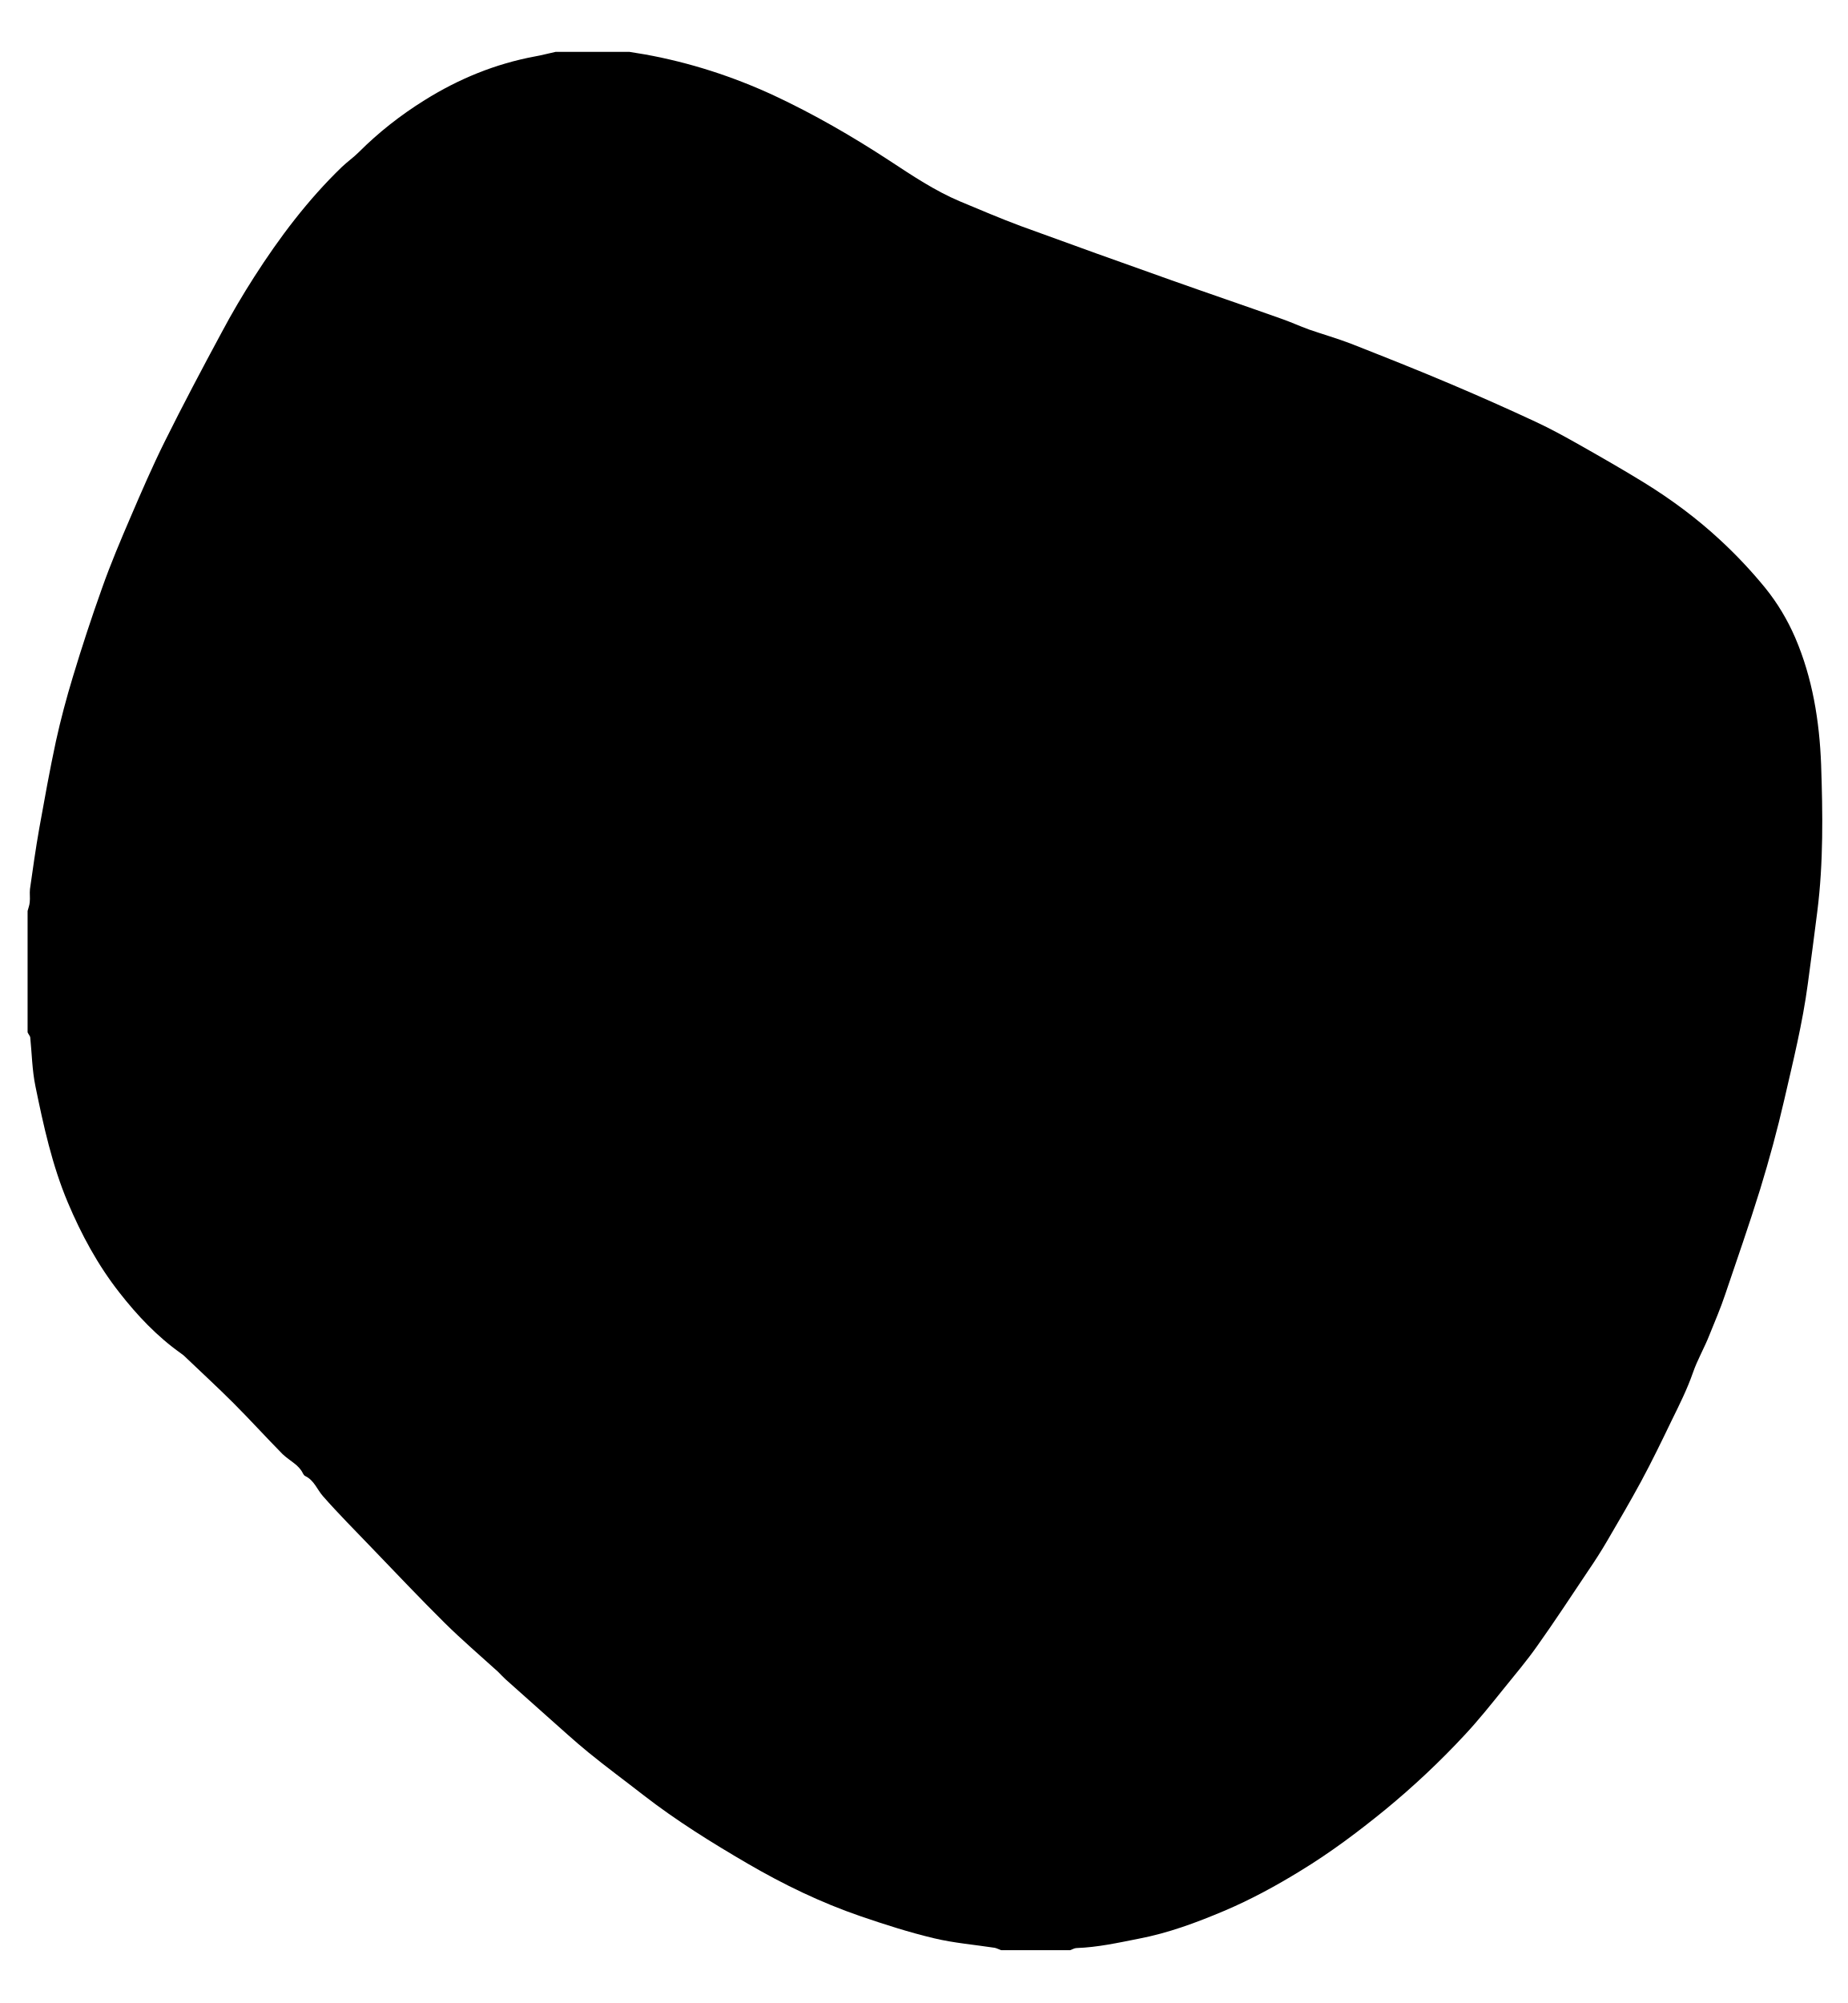
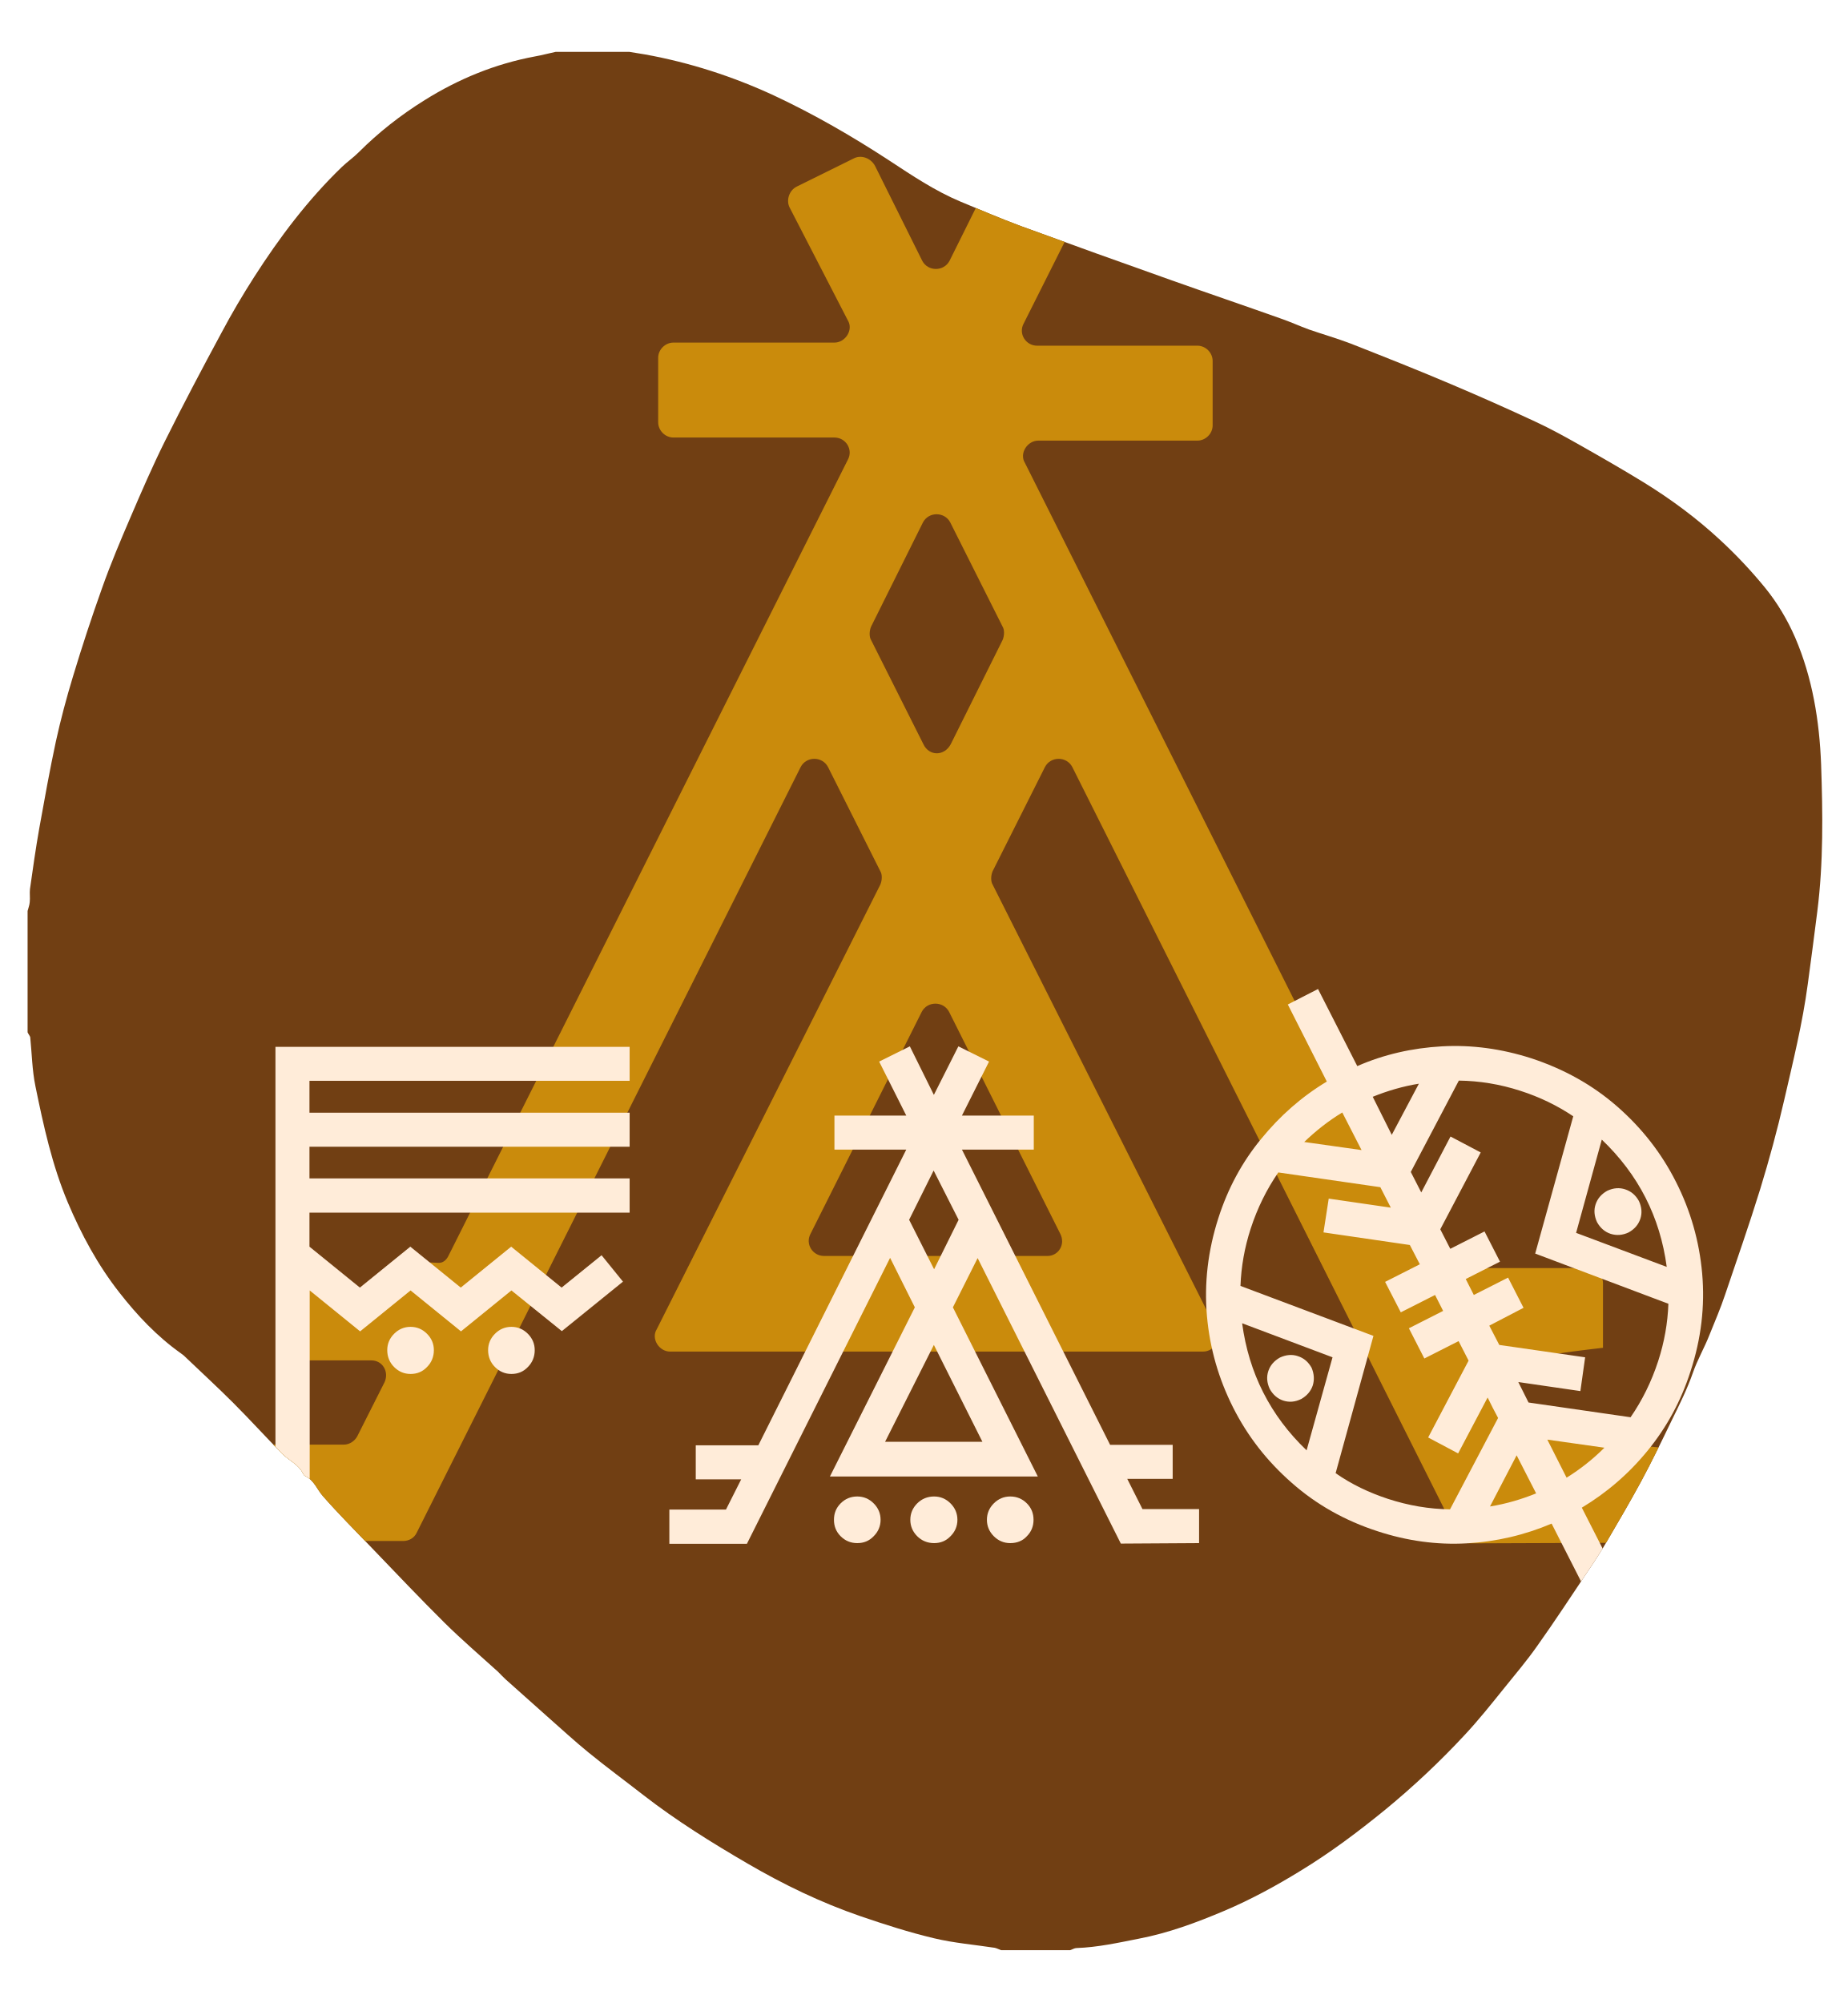
- <svg xmlns="http://www.w3.org/2000/svg" version="1.1" id="Слой_1" x="0px" y="0px" viewBox="0 0 776.6 841.9" style="enable-background:new 0 0 776.6 841.9;" xml:space="preserve">
+ <svg xmlns="http://www.w3.org/2000/svg" xmlns:xlink="http://www.w3.org/1999/xlink" version="1.1" id="Слой_1" x="0px" y="0px" viewBox="0 0 776.6 841.9" style="enable-background:new 0 0 776.6 841.9;" xml:space="preserve">
+   <style type="text/css">
+ 	.st0{clip-path:url(#SVGID_00000046322620879674681260000005368841191996469408_);}
+ 	.st1{fill:#713F13;}
+ 	.st2{clip-path:url(#SVGID_00000080174757406050064690000014441184656760915584_);}
+ 	.st3{fill:#CA8B0C;}
+ 	.st4{clip-path:url(#SVGID_00000087406420110239105220000000723916201469462421_);}
+ 	.st5{fill:#FFECD9;}
+ </style>
  <g>
-     <path d="M11.6,433.9c0-17,0-34,0-51c0.3-1.2,0.8-2.4,0.9-3.7c0.2-1.8-0.1-3.7,0.1-5.5c1.2-8.5,2.4-17,3.9-25.5   c2.2-12.2,4.4-24.5,7-36.6c2-9.1,4.4-18.1,7.1-27c3.8-12.6,7.9-25.1,12.3-37.4c3.6-10.2,7.8-20.1,12.1-30.1   c4.5-10.5,9.1-21.1,14.2-31.4c7.7-15.5,15.8-30.8,24-46c4.2-7.9,8.8-15.7,13.6-23.2c10.7-16.7,22.6-32.5,36.9-46.3   c2.3-2.2,4.9-4,7.1-6.2c8.4-8.4,17.6-15.6,27.7-21.9c14.4-9,29.8-15.3,46.5-18.4c2.9-0.5,5.7-1.3,8.6-1.9c10.3,0,20.7,0,31,0   c2.2,0.4,4.5,0.7,6.7,1.1c18.7,3.4,36.7,9.2,54,17.2c16.9,7.9,33,17.2,48.6,27.4c9.6,6.3,19.1,12.7,29.8,17.2   c8.4,3.5,16.8,7.1,25.4,10.3c21.1,7.7,42.2,15.3,63.4,22.8c15.2,5.4,30.5,10.6,45.7,16c4.1,1.4,8,3.2,12.1,4.7   c5.8,2,11.7,3.7,17.5,5.9c14.2,5.6,28.4,11.2,42.5,17.2c11.8,5,23.5,10.2,35.1,15.6c6.5,3,12.8,6.5,19,10   c9,5.1,17.9,10.2,26.7,15.6c11.5,7.1,22.3,15.1,32.2,24.3c6.7,6.2,13,12.9,18.8,20c5.1,6.3,9.3,13.3,12.6,20.9   c7.3,17,10.2,35.1,10.9,53.3c0.7,20.6,1,41.2-1.6,61.8c-1.3,10.2-2.6,20.3-4,30.5c-2.2,16.5-6.2,32.6-9.9,48.7   c-2.9,12.6-6.3,25.1-10.1,37.5c-4.6,14.9-9.8,29.7-14.8,44.5c-1.9,5.7-4.3,11.2-6.5,16.7c-2.1,5.4-5.1,10.5-7,16   c-2.4,6.9-5.7,13.5-8.9,20c-4.2,8.7-8.4,17.4-13,25.9c-4.5,8.3-9.3,16.5-14.1,24.7c-2.5,4.3-5.2,8.5-8,12.6   c-7.1,10.6-14.1,21.3-21.5,31.7c-4.3,6.1-9.1,11.8-13.8,17.6c-5.4,6.7-10.8,13.5-16.7,19.8c-10.4,11.2-21.6,21.7-33.4,31.4   c-11.3,9.2-23,18-35.5,25.6c-10.4,6.4-21.1,12.2-32.2,16.9c-11.6,4.9-23.4,9.3-36,11.7c-8.6,1.7-17.2,3.6-26,3.9   c-0.9,0-1.8,0.6-2.7,0.9c-9.7,0-19.3,0-29,0c-0.9-0.3-1.8-0.8-2.7-1c-8.5-1.3-17.1-2-25.5-4c-10.5-2.5-20.8-5.8-31-9.3   c-16.6-5.7-32.3-13.3-47.4-22.1c-15.1-8.8-29.9-18-43.7-28.7c-7.7-6-15.6-11.8-23.2-18c-5.9-4.8-11.5-10-17.3-15.1   c-5.8-5.2-11.7-10.4-17.5-15.6c-1.1-1-2.1-2.1-3.2-3.2c-7.5-6.8-15.2-13.4-22.4-20.5c-10.5-10.4-20.7-21.2-31-31.9   c-6.8-7.1-13.7-14-20.2-21.4c-2.5-2.8-3.7-6.7-7.5-8.5c-0.8-0.4-1.1-1.6-1.7-2.4c-0.6-0.8-1.2-1.5-2-2.2c-1.9-1.6-4-2.9-5.8-4.6   c-7-7.1-13.7-14.5-20.7-21.5c-6.8-6.8-13.9-13.3-20.9-20c-0.4-0.3-0.8-0.6-1.2-0.9c-10-7.1-18.3-15.9-25.8-25.5   c-9.1-11.6-16-24.4-21.7-37.9c-6.6-15.7-10.2-32.2-13.6-48.8c-1.4-6.8-1.5-13.8-2.2-20.7C12.5,435.3,11.9,434.6,11.6,433.9z" />
+     <g>
+       <defs>
+         <path id="SVGID_1_" d="M11.6,433.9c0-17,0-34,0-51c0.3-1.2,0.8-2.4,0.9-3.7c0.2-1.8-0.1-3.7,0.1-5.5c1.2-8.5,2.4-17,3.9-25.5     c2.2-12.2,4.4-24.5,7-36.6c2-9.1,4.4-18.1,7.1-27c3.8-12.6,7.9-25.1,12.3-37.4c3.6-10.2,7.8-20.1,12.1-30.1     c4.5-10.5,9.1-21.1,14.2-31.4c7.7-15.5,15.8-30.8,24-46c4.2-7.9,8.8-15.7,13.6-23.2c10.7-16.7,22.6-32.5,36.9-46.3     c2.3-2.2,4.9-4,7.1-6.2c8.4-8.4,17.6-15.6,27.7-21.9c14.4-9,29.8-15.3,46.5-18.4c2.9-0.5,5.7-1.3,8.6-1.9c10.3,0,20.7,0,31,0     c2.2,0.4,4.5,0.7,6.7,1.1c18.7,3.4,36.7,9.2,54,17.2c16.9,7.9,33,17.2,48.6,27.4c9.6,6.3,19.1,12.7,29.8,17.2     c8.4,3.5,16.8,7.1,25.4,10.3c21.1,7.7,42.2,15.3,63.4,22.8c15.2,5.4,30.5,10.6,45.7,16c4.1,1.4,8,3.2,12.1,4.7     c5.8,2,11.7,3.7,17.5,5.9c14.2,5.6,28.4,11.2,42.5,17.2c11.8,5,23.5,10.2,35.1,15.6c6.5,3,12.8,6.5,19,10     c9,5.1,17.9,10.2,26.7,15.6c11.5,7.1,22.3,15.1,32.2,24.3c6.7,6.2,13,12.9,18.8,20c5.1,6.3,9.3,13.3,12.6,20.9     c7.3,17,10.2,35.1,10.9,53.3c0.7,20.6,1,41.2-1.6,61.8c-1.3,10.2-2.6,20.3-4,30.5c-2.2,16.5-6.2,32.6-9.9,48.7     c-2.9,12.6-6.3,25.1-10.1,37.5c-4.6,14.9-9.8,29.7-14.8,44.5c-1.9,5.7-4.3,11.2-6.5,16.7c-2.1,5.4-5.1,10.5-7,16     c-2.4,6.9-5.7,13.5-8.9,20c-4.2,8.7-8.4,17.4-13,25.9c-4.5,8.3-9.3,16.5-14.1,24.7c-2.5,4.3-5.2,8.5-8,12.6     c-7.1,10.6-14.1,21.3-21.5,31.7c-4.3,6.1-9.1,11.8-13.8,17.6c-5.4,6.7-10.8,13.5-16.7,19.8c-10.4,11.2-21.6,21.7-33.4,31.4     c-11.3,9.2-23,18-35.5,25.6c-10.4,6.4-21.1,12.2-32.2,16.9c-11.6,4.9-23.4,9.3-36,11.7c-8.6,1.7-17.2,3.6-26,3.9     c-0.9,0-1.8,0.6-2.7,0.9c-9.7,0-19.3,0-29,0c-0.9-0.3-1.8-0.8-2.7-1c-8.5-1.3-17.1-2-25.5-4c-10.5-2.5-20.8-5.8-31-9.3     c-16.6-5.7-32.3-13.3-47.4-22.1s-29.9-18-43.7-28.7c-7.7-6-15.6-11.8-23.2-18c-5.9-4.8-11.5-10-17.3-15.1     c-5.8-5.2-11.7-10.4-17.5-15.6c-1.1-1-2.1-2.1-3.2-3.2c-7.5-6.8-15.2-13.4-22.4-20.5c-10.5-10.4-20.7-21.2-31-31.9     c-6.8-7.1-13.7-14-20.2-21.4c-2.5-2.8-3.7-6.7-7.5-8.5c-0.8-0.4-1.1-1.6-1.7-2.4c-0.6-0.8-1.2-1.5-2-2.2c-1.9-1.6-4-2.9-5.8-4.6     c-7-7.1-13.7-14.5-20.7-21.5c-6.8-6.8-13.9-13.3-20.9-20c-0.4-0.3-0.8-0.6-1.2-0.9c-10-7.1-18.3-15.9-25.8-25.5     c-9.1-11.6-16-24.4-21.7-37.9c-6.6-15.7-10.2-32.2-13.6-48.8c-1.4-6.8-1.5-13.8-2.2-20.7C12.5,435.3,11.9,434.6,11.6,433.9z" />
+       </defs>
+       <clipPath id="SVGID_00000156569192313699635550000005184739391901959318_">
+         <use xlink:href="#SVGID_1_" style="overflow:visible;" />
+       </clipPath>
+       <g style="clip-path:url(#SVGID_00000156569192313699635550000005184739391901959318_);">
+         <path class="st1" d="M11.6,433.9c0-17,0-34,0-51c0.3-1.2,0.8-2.4,0.9-3.7c0.2-1.8-0.1-3.7,0.1-5.5c1.2-8.5,2.4-17,3.9-25.5     c2.2-12.2,4.4-24.5,7-36.6c2-9.1,4.4-18.1,7.1-27c3.8-12.6,7.9-25.1,12.3-37.4c3.6-10.2,7.8-20.1,12.1-30.1     c4.5-10.5,9.1-21.1,14.2-31.4c7.7-15.5,15.8-30.8,24-46c4.2-7.9,8.8-15.7,13.6-23.2c10.7-16.7,22.6-32.5,36.9-46.3     c2.3-2.2,4.9-4,7.1-6.2c8.4-8.4,17.6-15.6,27.7-21.9c14.4-9,29.8-15.3,46.5-18.4c2.9-0.5,5.7-1.3,8.6-1.9c10.3,0,20.7,0,31,0     c2.2,0.4,4.5,0.7,6.7,1.1c18.7,3.4,36.7,9.2,54,17.2c16.9,7.9,33,17.2,48.6,27.4c9.6,6.3,19.1,12.7,29.8,17.2     c8.4,3.5,16.8,7.1,25.4,10.3c21.1,7.7,42.2,15.3,63.4,22.8c15.2,5.4,30.5,10.6,45.7,16c4.1,1.4,8,3.2,12.1,4.7     c5.8,2,11.7,3.7,17.5,5.9c14.2,5.6,28.4,11.2,42.5,17.2c11.8,5,23.5,10.2,35.1,15.6c6.5,3,12.8,6.5,19,10     c9,5.1,17.9,10.2,26.7,15.6c11.5,7.1,22.3,15.1,32.2,24.3c6.7,6.2,13,12.9,18.8,20c5.1,6.3,9.3,13.3,12.6,20.9     c7.3,17,10.2,35.1,10.9,53.3c0.7,20.6,1,41.2-1.6,61.8c-1.3,10.2-2.6,20.3-4,30.5c-2.2,16.5-6.2,32.6-9.9,48.7     c-2.9,12.6-6.3,25.1-10.1,37.5c-4.6,14.9-9.8,29.7-14.8,44.5c-1.9,5.7-4.3,11.2-6.5,16.7c-2.1,5.4-5.1,10.5-7,16     c-2.4,6.9-5.7,13.5-8.9,20c-4.2,8.7-8.4,17.4-13,25.9c-4.5,8.3-9.3,16.5-14.1,24.7c-2.5,4.3-5.2,8.5-8,12.6     c-7.1,10.6-14.1,21.3-21.5,31.7c-4.3,6.1-9.1,11.8-13.8,17.6c-5.4,6.7-10.8,13.5-16.7,19.8c-10.4,11.2-21.6,21.7-33.4,31.4     c-11.3,9.2-23,18-35.5,25.6c-10.4,6.4-21.1,12.2-32.2,16.9c-11.6,4.9-23.4,9.3-36,11.7c-8.6,1.7-17.2,3.6-26,3.9     c-0.9,0-1.8,0.6-2.7,0.9c-9.7,0-19.3,0-29,0c-0.9-0.3-1.8-0.8-2.7-1c-8.5-1.3-17.1-2-25.5-4c-10.5-2.5-20.8-5.8-31-9.3     c-16.6-5.7-32.3-13.3-47.4-22.1s-29.9-18-43.7-28.7c-7.7-6-15.6-11.8-23.2-18c-5.9-4.8-11.5-10-17.3-15.1     c-5.8-5.2-11.7-10.4-17.5-15.6c-1.1-1-2.1-2.1-3.2-3.2c-7.5-6.8-15.2-13.4-22.4-20.5c-10.5-10.4-20.7-21.2-31-31.9     c-6.8-7.1-13.7-14-20.2-21.4c-2.5-2.8-3.7-6.7-7.5-8.5c-0.8-0.4-1.1-1.6-1.7-2.4c-0.6-0.8-1.2-1.5-2-2.2c-1.9-1.6-4-2.9-5.8-4.6     c-7-7.1-13.7-14.5-20.7-21.5c-6.8-6.8-13.9-13.3-20.9-20c-0.4-0.3-0.8-0.6-1.2-0.9c-10-7.1-18.3-15.9-25.8-25.5     c-9.1-11.6-16-24.4-21.7-37.9c-6.6-15.7-10.2-32.2-13.6-48.8c-1.4-6.8-1.5-13.8-2.2-20.7C12.5,435.3,11.9,434.6,11.6,433.9z" />
+       </g>
+     </g>
+     <g>
+       <defs>
+         <path id="SVGID_00000178899636200008191440000015346898186981248407_" d="M11.6,433.9c0-17,0-34,0-51c0.3-1.2,0.8-2.4,0.9-3.7     c0.2-1.8-0.1-3.7,0.1-5.5c1.2-8.5,2.4-17,3.9-25.5c2.2-12.2,4.4-24.5,7-36.6c2-9.1,4.4-18.1,7.1-27c3.8-12.6,7.9-25.1,12.3-37.4     c3.6-10.2,7.8-20.1,12.1-30.1c4.5-10.5,9.1-21.1,14.2-31.4c7.7-15.5,15.8-30.8,24-46c4.2-7.9,8.8-15.7,13.6-23.2     c10.7-16.7,22.6-32.5,36.9-46.3c2.3-2.2,4.9-4,7.1-6.2c8.4-8.4,17.6-15.6,27.7-21.9c14.4-9,29.8-15.3,46.5-18.4     c2.9-0.5,5.7-1.3,8.6-1.9c10.3,0,20.7,0,31,0c2.2,0.4,4.5,0.7,6.7,1.1c18.7,3.4,36.7,9.2,54,17.2c16.9,7.9,33,17.2,48.6,27.4     c9.6,6.3,19.1,12.7,29.8,17.2c8.4,3.5,16.8,7.1,25.4,10.3c21.1,7.7,42.2,15.3,63.4,22.8c15.2,5.4,30.5,10.6,45.7,16     c4.1,1.4,8,3.2,12.1,4.7c5.8,2,11.7,3.7,17.5,5.9c14.2,5.6,28.4,11.2,42.5,17.2c11.8,5,23.5,10.2,35.1,15.6c6.5,3,12.8,6.5,19,10     c9,5.1,17.9,10.2,26.7,15.6c11.5,7.1,22.3,15.1,32.2,24.3c6.7,6.2,13,12.9,18.8,20c5.1,6.3,9.3,13.3,12.6,20.9     c7.3,17,10.2,35.1,10.9,53.3c0.7,20.6,1,41.2-1.6,61.8c-1.3,10.2-2.6,20.3-4,30.5c-2.2,16.5-6.2,32.6-9.9,48.7     c-2.9,12.6-6.3,25.1-10.1,37.5c-4.6,14.9-9.8,29.7-14.8,44.5c-1.9,5.7-4.3,11.2-6.5,16.7c-2.1,5.4-5.1,10.5-7,16     c-2.4,6.9-5.7,13.5-8.9,20c-4.2,8.7-8.4,17.4-13,25.9c-4.5,8.3-9.3,16.5-14.1,24.7c-2.5,4.3-5.2,8.5-8,12.6     c-7.1,10.6-14.1,21.3-21.5,31.7c-4.3,6.1-9.1,11.8-13.8,17.6c-5.4,6.7-10.8,13.5-16.7,19.8c-10.4,11.2-21.6,21.7-33.4,31.4     c-11.3,9.2-23,18-35.5,25.6c-10.4,6.4-21.1,12.2-32.2,16.9c-11.6,4.9-23.4,9.3-36,11.7c-8.6,1.7-17.2,3.6-26,3.9     c-0.9,0-1.8,0.6-2.7,0.9c-9.7,0-19.3,0-29,0c-0.9-0.3-1.8-0.8-2.7-1c-8.5-1.3-17.1-2-25.5-4c-10.5-2.5-20.8-5.8-31-9.3     c-16.6-5.7-32.3-13.3-47.4-22.1s-29.9-18-43.7-28.7c-7.7-6-15.6-11.8-23.2-18c-5.9-4.8-11.5-10-17.3-15.1     c-5.8-5.2-11.7-10.4-17.5-15.6c-1.1-1-2.1-2.1-3.2-3.2c-7.5-6.8-15.2-13.4-22.4-20.5c-10.5-10.4-20.7-21.2-31-31.9     c-6.8-7.1-13.7-14-20.2-21.4c-2.5-2.8-3.7-6.7-7.5-8.5c-0.8-0.4-1.1-1.6-1.7-2.4c-0.6-0.8-1.2-1.5-2-2.2c-1.9-1.6-4-2.9-5.8-4.6     c-7-7.1-13.7-14.5-20.7-21.5c-6.8-6.8-13.9-13.3-20.9-20c-0.4-0.3-0.8-0.6-1.2-0.9c-10-7.1-18.3-15.9-25.8-25.5     c-9.1-11.6-16-24.4-21.7-37.9c-6.6-15.7-10.2-32.2-13.6-48.8c-1.4-6.8-1.5-13.8-2.2-20.7C12.5,435.3,11.9,434.6,11.6,433.9z" />
+       </defs>
+       <clipPath id="SVGID_00000166661559917034430990000002068188777838114448_">
+         <use xlink:href="#SVGID_00000178899636200008191440000015346898186981248407_" style="overflow:visible;" />
+       </clipPath>
+       <g style="clip-path:url(#SVGID_00000166661559917034430990000002068188777838114448_);">
+         <g>
+           <path class="st3" d="M611.9,643.7L450.8,322.4c-2.4-4.6-9.1-4.6-11.5,0l-22,43.8c-0.8,1.9-0.8,4.3,0,5.6l94,186.9      c2.4,4.3-0.8,9.4-5.6,9.4h-224c-4.6,0-8.1-5.4-5.6-9.4l94-186.9c0.8-1.9,0.8-4.3,0-5.6l-22-43.8c-2.4-4.6-9.1-4.6-11.5,0      L175.2,644.2c-1.1,2.4-3.5,3.5-5.6,3.5H88.2c-3.5,0-6.4-3-6.4-6.4v-27.7c0-3.5,3-6.4,6.4-6.4h56.4c2.4,0,4.6-1.6,5.6-3.5      l11.5-22.8c1.9-4.3-0.8-9.1-5.6-9.1h-36.3c-3.5,0-3.5-40.3,0-40.3c1.8,1.7,14,13.3,32.1,11.6c14.3-1.3,23.1-10.1,25.4-12.5      c0.5,0,1.4,0,2.5,0c4,0.1,5.1,0.5,6.4-0.2c0.6-0.3,1.5-0.9,2.3-2.5l167.9-334.6c2.4-4.3-0.8-9.4-5.6-9.4h-67.7      c-3.5,0-6.4-3-6.4-6.4v-27.1c0-3.5,3-6.4,6.4-6.4h67.7c4.6,0,8.1-5.4,5.6-9.4L332,87.3c-1.6-3-0.3-7.3,3-8.9l23.9-11.8      c3-1.6,7-0.3,8.9,3l19.9,40c2.4,4.6,9.1,4.6,11.5,0l19.9-40c1.6-3,5.4-4.6,8.3-3l24.4,11.8c3,1.6,4.6,5.4,3,8.9l-24.4,48.6      c-2.4,4.3,0.8,9.4,5.6,9.4h67.4c3.5,0,6.4,3,6.4,6.4v27.1c0,3.5-3,6.4-6.4,6.4h-66.9c-4.6,0-8.1,5.4-5.6,9.4l167.9,334.9      c1.1,2.4,3.5,3.5,5.6,3.5h63.1c3.5,0,6.4,3,6.4,6.4v27.1c-4.2,0.5-8.6,1-13,1.6c-4.8,0.6-9.5,1.3-14,2.1      c-1.8,0.5-7.8,2.3-11.2,7.9c-4.2,7-2.6,17.1,4.3,24.4c-0.3,0.9-1.6,4.7-0.8,5.1c0.9,0.5,4.1-3.6,4.5-4.1      c18.4,1.7,36.7,3.3,55.1,5c3.5,0,6.4,3,6.4,6.4V642c0,3.5-3,6.4-6.4,6.4l-81.4,0.3C615.4,647.4,613.2,646.1,611.9,643.7z       M445.7,518.5L399,425.3c-2.4-4.6-9.1-4.6-11.5,0l-46.7,93.2c-2.4,4.3,0.8,9.4,5.6,9.4h94C444.9,527.9,448.1,523.1,445.7,518.5z       M399.7,312.8l21.8-43.8c0.8-1.9,0.8-4.3,0-5.6l-22-43.8c-2.4-4.6-9.1-4.6-11.5,0l-21.8,43.8c-0.8,1.9-0.8,4.3,0,5.6l22,43.8      C390.6,317.9,397,317.9,399.7,312.8z" />
+         </g>
+       </g>
+     </g>
+     <g>
+       <defs>
+         <path id="SVGID_00000075870622188300578200000013483786416805896851_" d="M11.6,433.9c0-17,0-34,0-51c0.3-1.2,0.8-2.4,0.9-3.7     c0.2-1.8-0.1-3.7,0.1-5.5c1.2-8.5,2.4-17,3.9-25.5c2.2-12.2,4.4-24.5,7-36.6c2-9.1,4.4-18.1,7.1-27c3.8-12.6,7.9-25.1,12.3-37.4     c3.6-10.2,7.8-20.1,12.1-30.1c4.5-10.5,9.1-21.1,14.2-31.4c7.7-15.5,15.8-30.8,24-46c4.2-7.9,8.8-15.7,13.6-23.2     c10.7-16.7,22.6-32.5,36.9-46.3c2.3-2.2,4.9-4,7.1-6.2c8.4-8.4,17.6-15.6,27.7-21.9c14.4-9,29.8-15.3,46.5-18.4     c2.9-0.5,5.7-1.3,8.6-1.9c10.3,0,20.7,0,31,0c2.2,0.4,4.5,0.7,6.7,1.1c18.7,3.4,36.7,9.2,54,17.2c16.9,7.9,33,17.2,48.6,27.4     c9.6,6.3,19.1,12.7,29.8,17.2c8.4,3.5,16.8,7.1,25.4,10.3c21.1,7.7,42.2,15.3,63.4,22.8c15.2,5.4,30.5,10.6,45.7,16     c4.1,1.4,8,3.2,12.1,4.7c5.8,2,11.7,3.7,17.5,5.9c14.2,5.6,28.4,11.2,42.5,17.2c11.8,5,23.5,10.2,35.1,15.6c6.5,3,12.8,6.5,19,10     c9,5.1,17.9,10.2,26.7,15.6c11.5,7.1,22.3,15.1,32.2,24.3c6.7,6.2,13,12.9,18.8,20c5.1,6.3,9.3,13.3,12.6,20.9     c7.3,17,10.2,35.1,10.9,53.3c0.7,20.6,1,41.2-1.6,61.8c-1.3,10.2-2.6,20.3-4,30.5c-2.2,16.5-6.2,32.6-9.9,48.7     c-2.9,12.6-6.3,25.1-10.1,37.5c-4.6,14.9-9.8,29.7-14.8,44.5c-1.9,5.7-4.3,11.2-6.5,16.7c-2.1,5.4-5.1,10.5-7,16     c-2.4,6.9-5.7,13.5-8.9,20c-4.2,8.7-8.4,17.4-13,25.9c-4.5,8.3-9.3,16.5-14.1,24.7c-2.5,4.3-5.2,8.5-8,12.6     c-7.1,10.6-14.1,21.3-21.5,31.7c-4.3,6.1-9.1,11.8-13.8,17.6c-5.4,6.7-10.8,13.5-16.7,19.8c-10.4,11.2-21.6,21.7-33.4,31.4     c-11.3,9.2-23,18-35.5,25.6c-10.4,6.4-21.1,12.2-32.2,16.9c-11.6,4.9-23.4,9.3-36,11.7c-8.6,1.7-17.2,3.6-26,3.9     c-0.9,0-1.8,0.6-2.7,0.9c-9.7,0-19.3,0-29,0c-0.9-0.3-1.8-0.8-2.7-1c-8.5-1.3-17.1-2-25.5-4c-10.5-2.5-20.8-5.8-31-9.3     c-16.6-5.7-32.3-13.3-47.4-22.1s-29.9-18-43.7-28.7c-7.7-6-15.6-11.8-23.2-18c-5.9-4.8-11.5-10-17.3-15.1     c-5.8-5.2-11.7-10.4-17.5-15.6c-1.1-1-2.1-2.1-3.2-3.2c-7.5-6.8-15.2-13.4-22.4-20.5c-10.5-10.4-20.7-21.2-31-31.9     c-6.8-7.1-13.7-14-20.2-21.4c-2.5-2.8-3.7-6.7-7.5-8.5c-0.8-0.4-1.1-1.6-1.7-2.4c-0.6-0.8-1.2-1.5-2-2.2c-1.9-1.6-4-2.9-5.8-4.6     c-7-7.1-13.7-14.5-20.7-21.5c-6.8-6.8-13.9-13.3-20.9-20c-0.4-0.3-0.8-0.6-1.2-0.9c-10-7.1-18.3-15.9-25.8-25.5     c-9.1-11.6-16-24.4-21.7-37.9c-6.6-15.7-10.2-32.2-13.6-48.8c-1.4-6.8-1.5-13.8-2.2-20.7C12.5,435.3,11.9,434.6,11.6,433.9z" />
+       </defs>
+       <clipPath id="SVGID_00000015347464641841084680000011050727880428957870_">
+         <use xlink:href="#SVGID_00000075870622188300578200000013483786416805896851_" style="overflow:visible;" />
+       </clipPath>
+       <g style="clip-path:url(#SVGID_00000015347464641841084680000011050727880428957870_);">
+         <path class="st5" d="M130.1,648.8h-14.3V440h148.9v14.3H130.1v13.4h134.6V482H130.1v13.3h134.6v14.4H130.1V524l21.2,17.2     l21.2-17.2l21.2,17.2l21.2-17.2l21.2,17.2l16.8-13.6l9,11.1l-25.7,20.8L215,542.4l-21.2,17.2l-21.2-17.2l-21.2,17.2l-21.2-17.2     v106.4H130.1z M172.6,577.5c-2.7,0-5-1-6.9-2.9s-2.9-4.3-2.9-7.1c0-2.7,1-5,2.9-6.9s4.2-2.9,6.9-2.9s5,1,6.9,2.9s2.9,4.2,2.9,6.9     c0,2.8-1,5.2-2.9,7.1C177.6,576.6,175.3,577.5,172.6,577.5z M215,577.5c-2.7,0-5-1-6.9-2.9s-2.9-4.3-2.9-7.1c0-2.7,1-5,2.9-6.9     s4.2-2.9,6.9-2.9s5,1,6.9,2.9s2.9,4.2,2.9,6.9c0,2.8-1,5.2-2.9,7.1C220,576.6,217.7,577.5,215,577.5z" />
+         <path class="st5" d="M471.2,648.8l-60.2-120l-10.4,20.7l35.7,71.1h-87.4l35.7-71.1l-10.4-20.8L314,648.9h-32.6v-14.4h23.8     l6.4-12.7h-19.1v-14.3h26.3L381,483.2h-30.2v-14.3H381l-11.4-22.7l12.9-6.4l10.1,20.4l10.3-20.4l12.9,6.4l-11.4,22.7h30.2v14.3     h-30.2l62.3,124.1H493v14.3h-19.1l6.4,12.7h23.8v14.3L471.2,648.8z M360.4,648.6c-2.8,0-5.1-1-7-2.9s-2.8-4.2-2.8-6.9     s0.9-5,2.8-6.9s4.2-2.9,7-2.9c2.7,0,5,1,6.9,2.9s2.9,4.2,2.9,6.9s-1,5-2.9,6.9C365.4,647.7,363.1,648.6,360.4,648.6z M413,606     l-20.4-40.7L372.1,606H413z M392.7,533.5l10.3-20.8L392.5,492l-10.3,20.7L392.7,533.5z M392.7,648.6c-2.8,0-5.2-1-7.1-2.9     s-2.9-4.2-2.9-6.9s1-5,2.9-6.9s4.3-2.9,7.1-2.9c2.7,0,5,1,6.9,2.9s2.9,4.2,2.9,6.9s-1,5-2.9,6.9     C397.7,647.7,395.4,648.6,392.7,648.6z M424.7,648.6c-2.7,0-5-1-6.9-2.9s-2.9-4.2-2.9-6.9s1-5,2.9-6.9s4.2-2.9,6.9-2.9     c2.8,0,5.1,1,7,2.9s2.8,4.2,2.8,6.9s-0.9,5-2.8,6.9C429.9,647.7,427.5,648.6,424.7,648.6z" />
+         <path class="st5" d="M668.8,672.8l-16.5-32.4c-11.3,4.8-23.2,7.6-35.7,8.3s-25-1-37.5-5.1c-13.6-4.4-25.7-11.2-36-20.3     c-10.4-9.1-18.6-19.6-24.7-31.7s-9.8-24.9-11-38.5c-1.2-13.7,0.4-27.4,4.8-41.1c4-12.5,10-23.6,18-33.3     c7.9-9.7,17.1-17.8,27.6-24.1l-16.4-32.4l12.7-6.5l16.5,32.4c11.2-4.9,23.1-7.6,35.6-8.3c12.5-0.7,25,1,37.5,5     c13.7,4.5,25.8,11.2,36.2,20.3c10.4,9.1,18.6,19.6,24.7,31.7c6.1,12,9.8,24.9,11,38.5c1.2,13.7-0.4,27.4-4.9,41.1     c-4,12.5-10,23.5-18,33.3c-7.9,9.7-17.2,17.7-27.7,24l16.5,32.4L668.8,672.8z M583.5,630c8.6,2.8,17.3,4.3,26.1,4.4l20.2-38.4     c-1.5-2.8-3-5.7-4.4-8.6L613,610.9l-12.6-6.7l17-32.3l-4.2-8.2l-14.4,7.3l-6.5-12.7l14.4-7.3l-3.4-6.7l-14.4,7.3l-6.6-12.8     l14.6-7.4l-4.2-8.1l-36.3-5.3l2.2-14.2l26.1,3.8l-4.4-8.6l-42.9-6.2c-4.9,7.1-8.8,15-11.6,23.6c-2.6,8-4,16-4.3,24.1l55.9,21     l-15.9,57.7C568.2,623.9,575.6,627.4,583.5,630z M549.3,609.6l10.9-39.1l-38-14.3C525,577.1,534,595,549.3,609.6z M548.3,480     l24.1,3.4l-8.1-15.8C558.5,471.1,553.2,475.3,548.3,480z M539.5,588.7c-2.4-0.8-4.3-2.4-5.7-4.9c-1.2-2.6-1.4-5.1-0.6-7.5     c0.8-2.4,2.4-4.3,4.9-5.7c2.6-1.2,5.1-1.4,7.5-0.6c2.5,0.8,4.4,2.4,5.8,4.9c1.1,2.6,1.2,5.1,0.5,7.4c-0.8,2.4-2.4,4.3-4.8,5.7     C544.5,589.3,542,589.5,539.5,588.7z M585.1,477l11.4-21.5c-6.8,1.1-13.2,3-19.4,5.5L585.1,477z M642.6,589.5l42.9,6.2     c4.9-7.1,8.8-15,11.6-23.6c2.6-8,4-16,4.3-24.1l-56-21.1l16-57.7c-6.7-4.5-14.1-8.1-22.2-10.7c-8.6-2.8-17.3-4.2-25.9-4.3     l-20.2,38.4l4.4,8.6l12.3-23.5l12.7,6.7l-17,32.3l4.2,8.2l14.4-7.3l6.5,12.7l-14.4,7.3l3.4,6.7L634,537l6.5,12.7l-14.4,7.5     l4.2,8.1l36.1,5.2l-2,14.2l-26.1-3.8L642.6,589.5z M700.7,532.5c-2.8-21-11.9-38.8-27.3-53.5l-10.8,39.2L700.7,532.5z      M626.4,633.2c6.8-1.1,13.2-3,19.4-5.5l-8.2-16L626.4,633.2z M677.1,518.6c-2.4-0.8-4.3-2.4-5.7-4.9c-1.2-2.6-1.4-5.1-0.6-7.5     c0.8-2.4,2.4-4.3,4.9-5.7c2.6-1.2,5.1-1.4,7.5-0.6c2.5,0.8,4.4,2.4,5.8,4.9c1.2,2.6,1.4,5.1,0.6,7.5c-0.8,2.4-2.4,4.3-4.9,5.7     C682.2,519.2,679.6,519.4,677.1,518.6z M658.6,621.1c5.8-3.6,11.1-7.8,15.9-12.6l-24-3.4L658.6,621.1z" />
+       </g>
+     </g>
  </g>
</svg>
